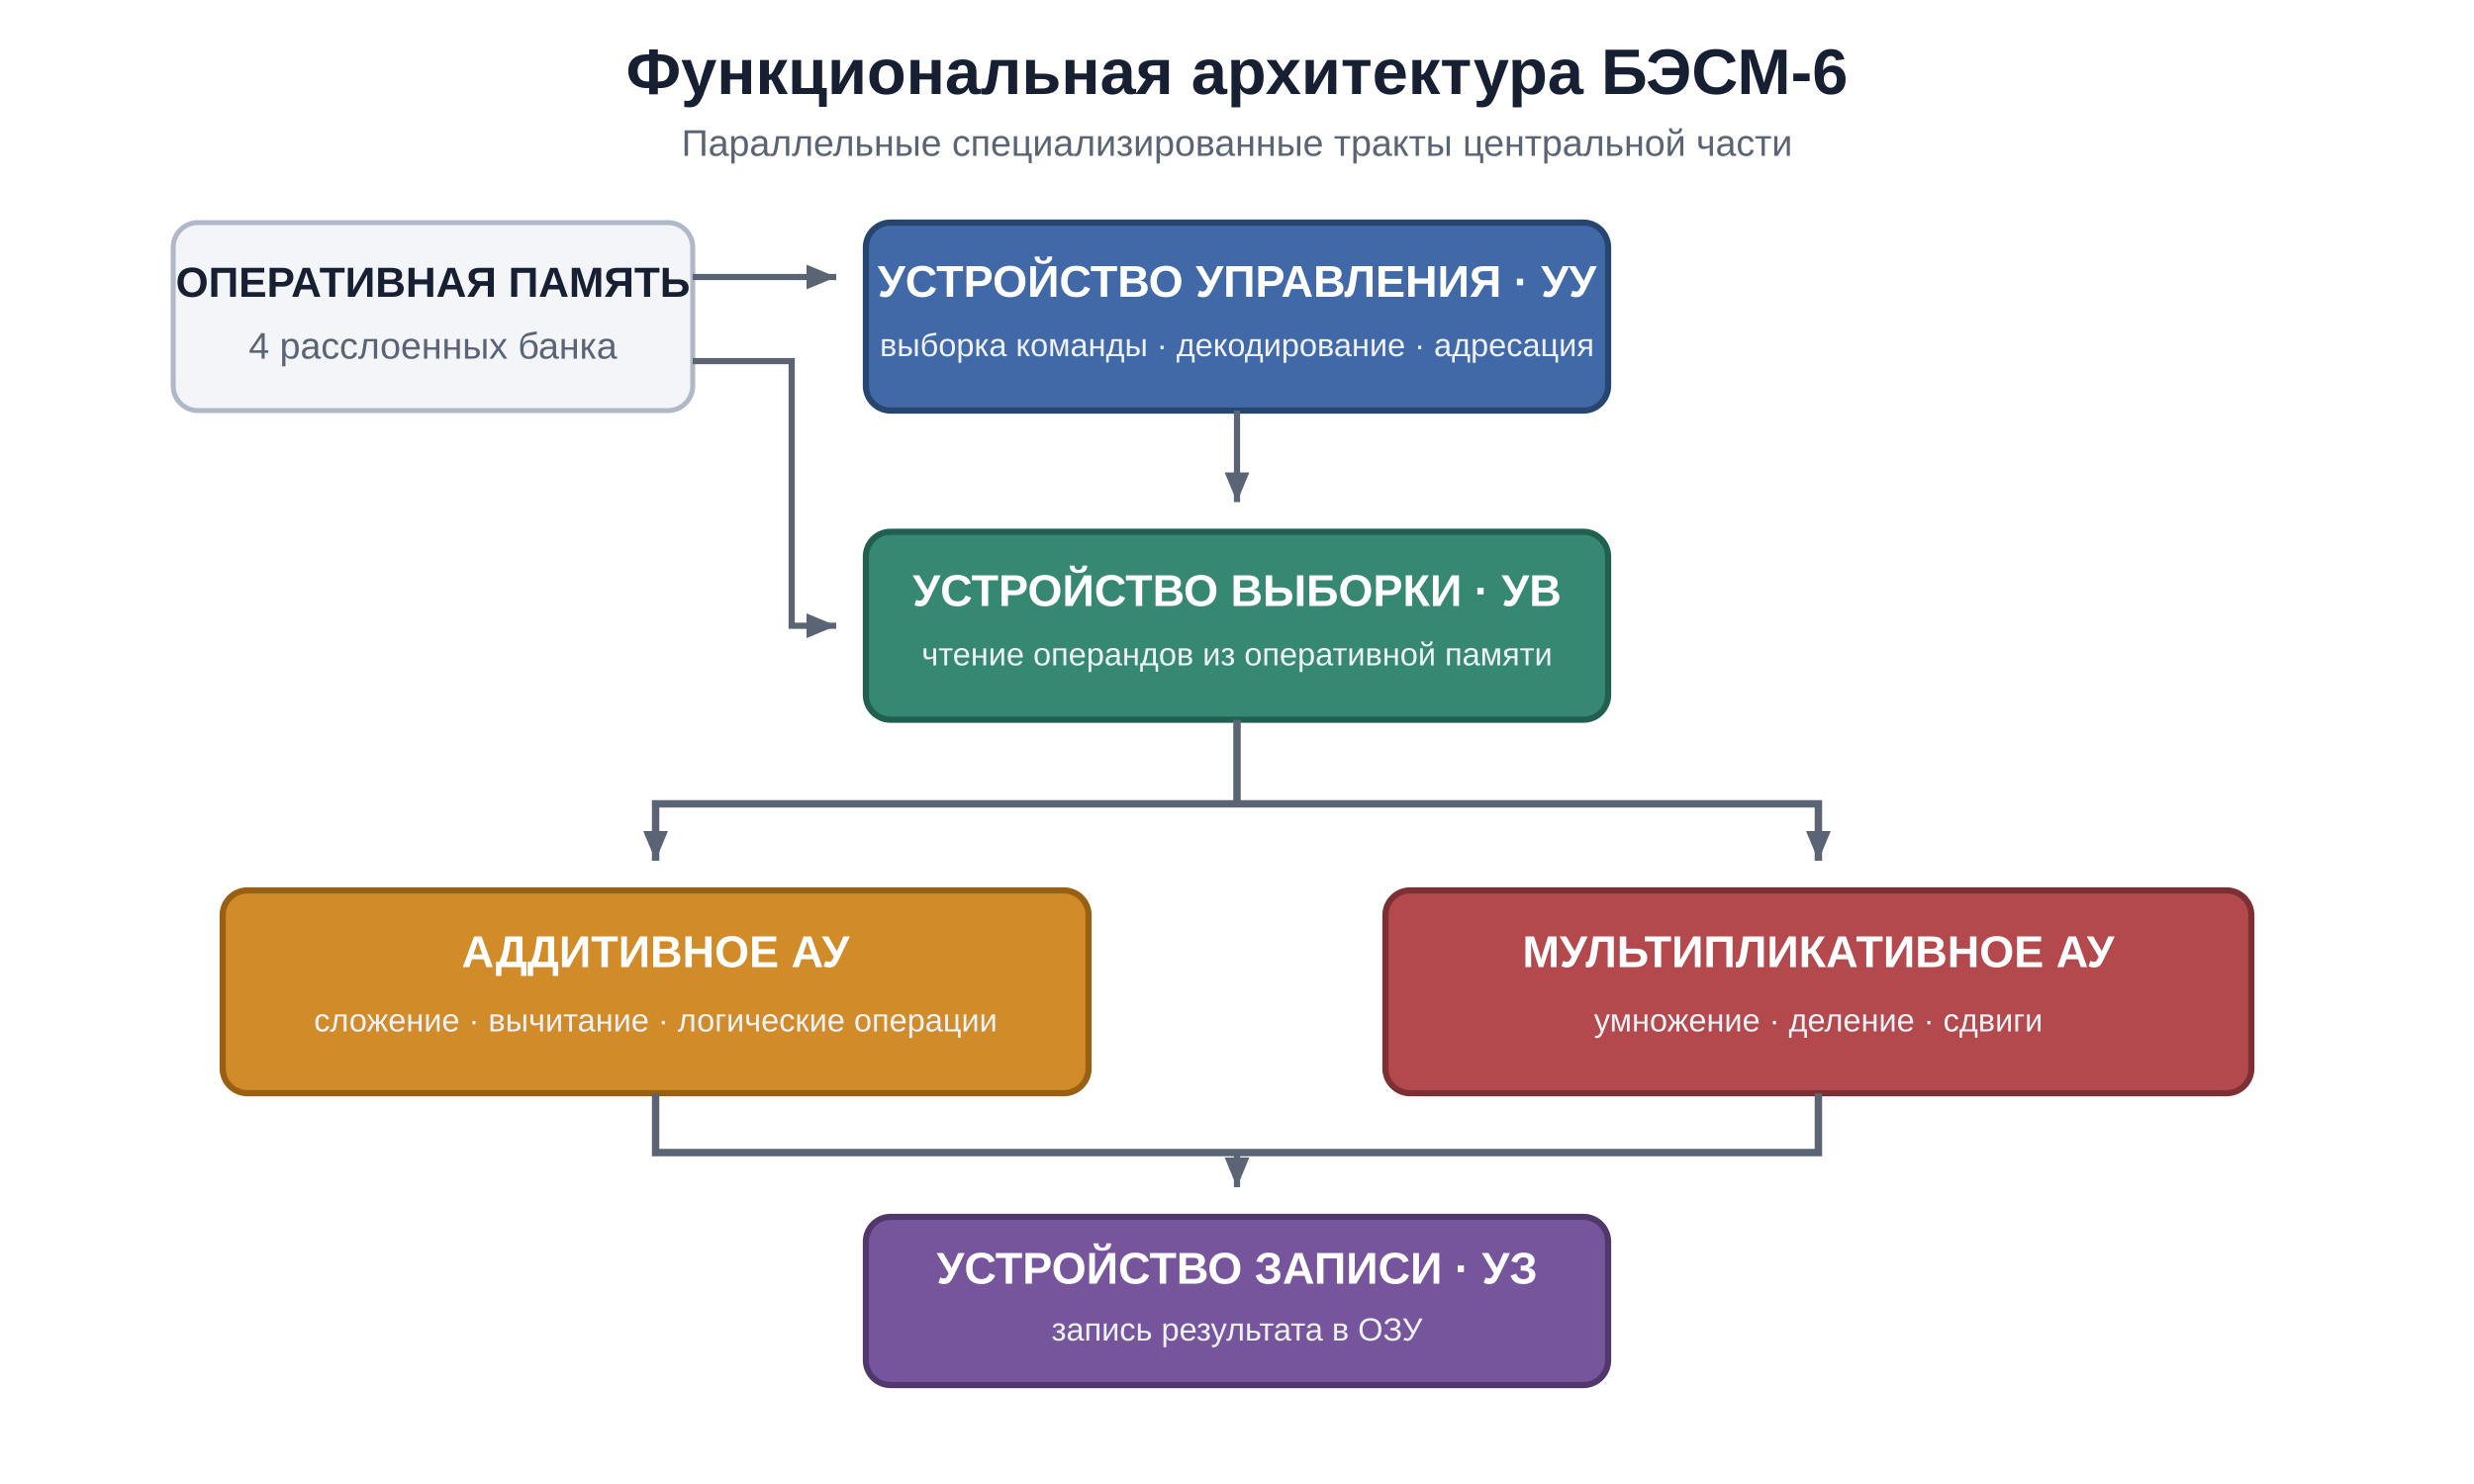
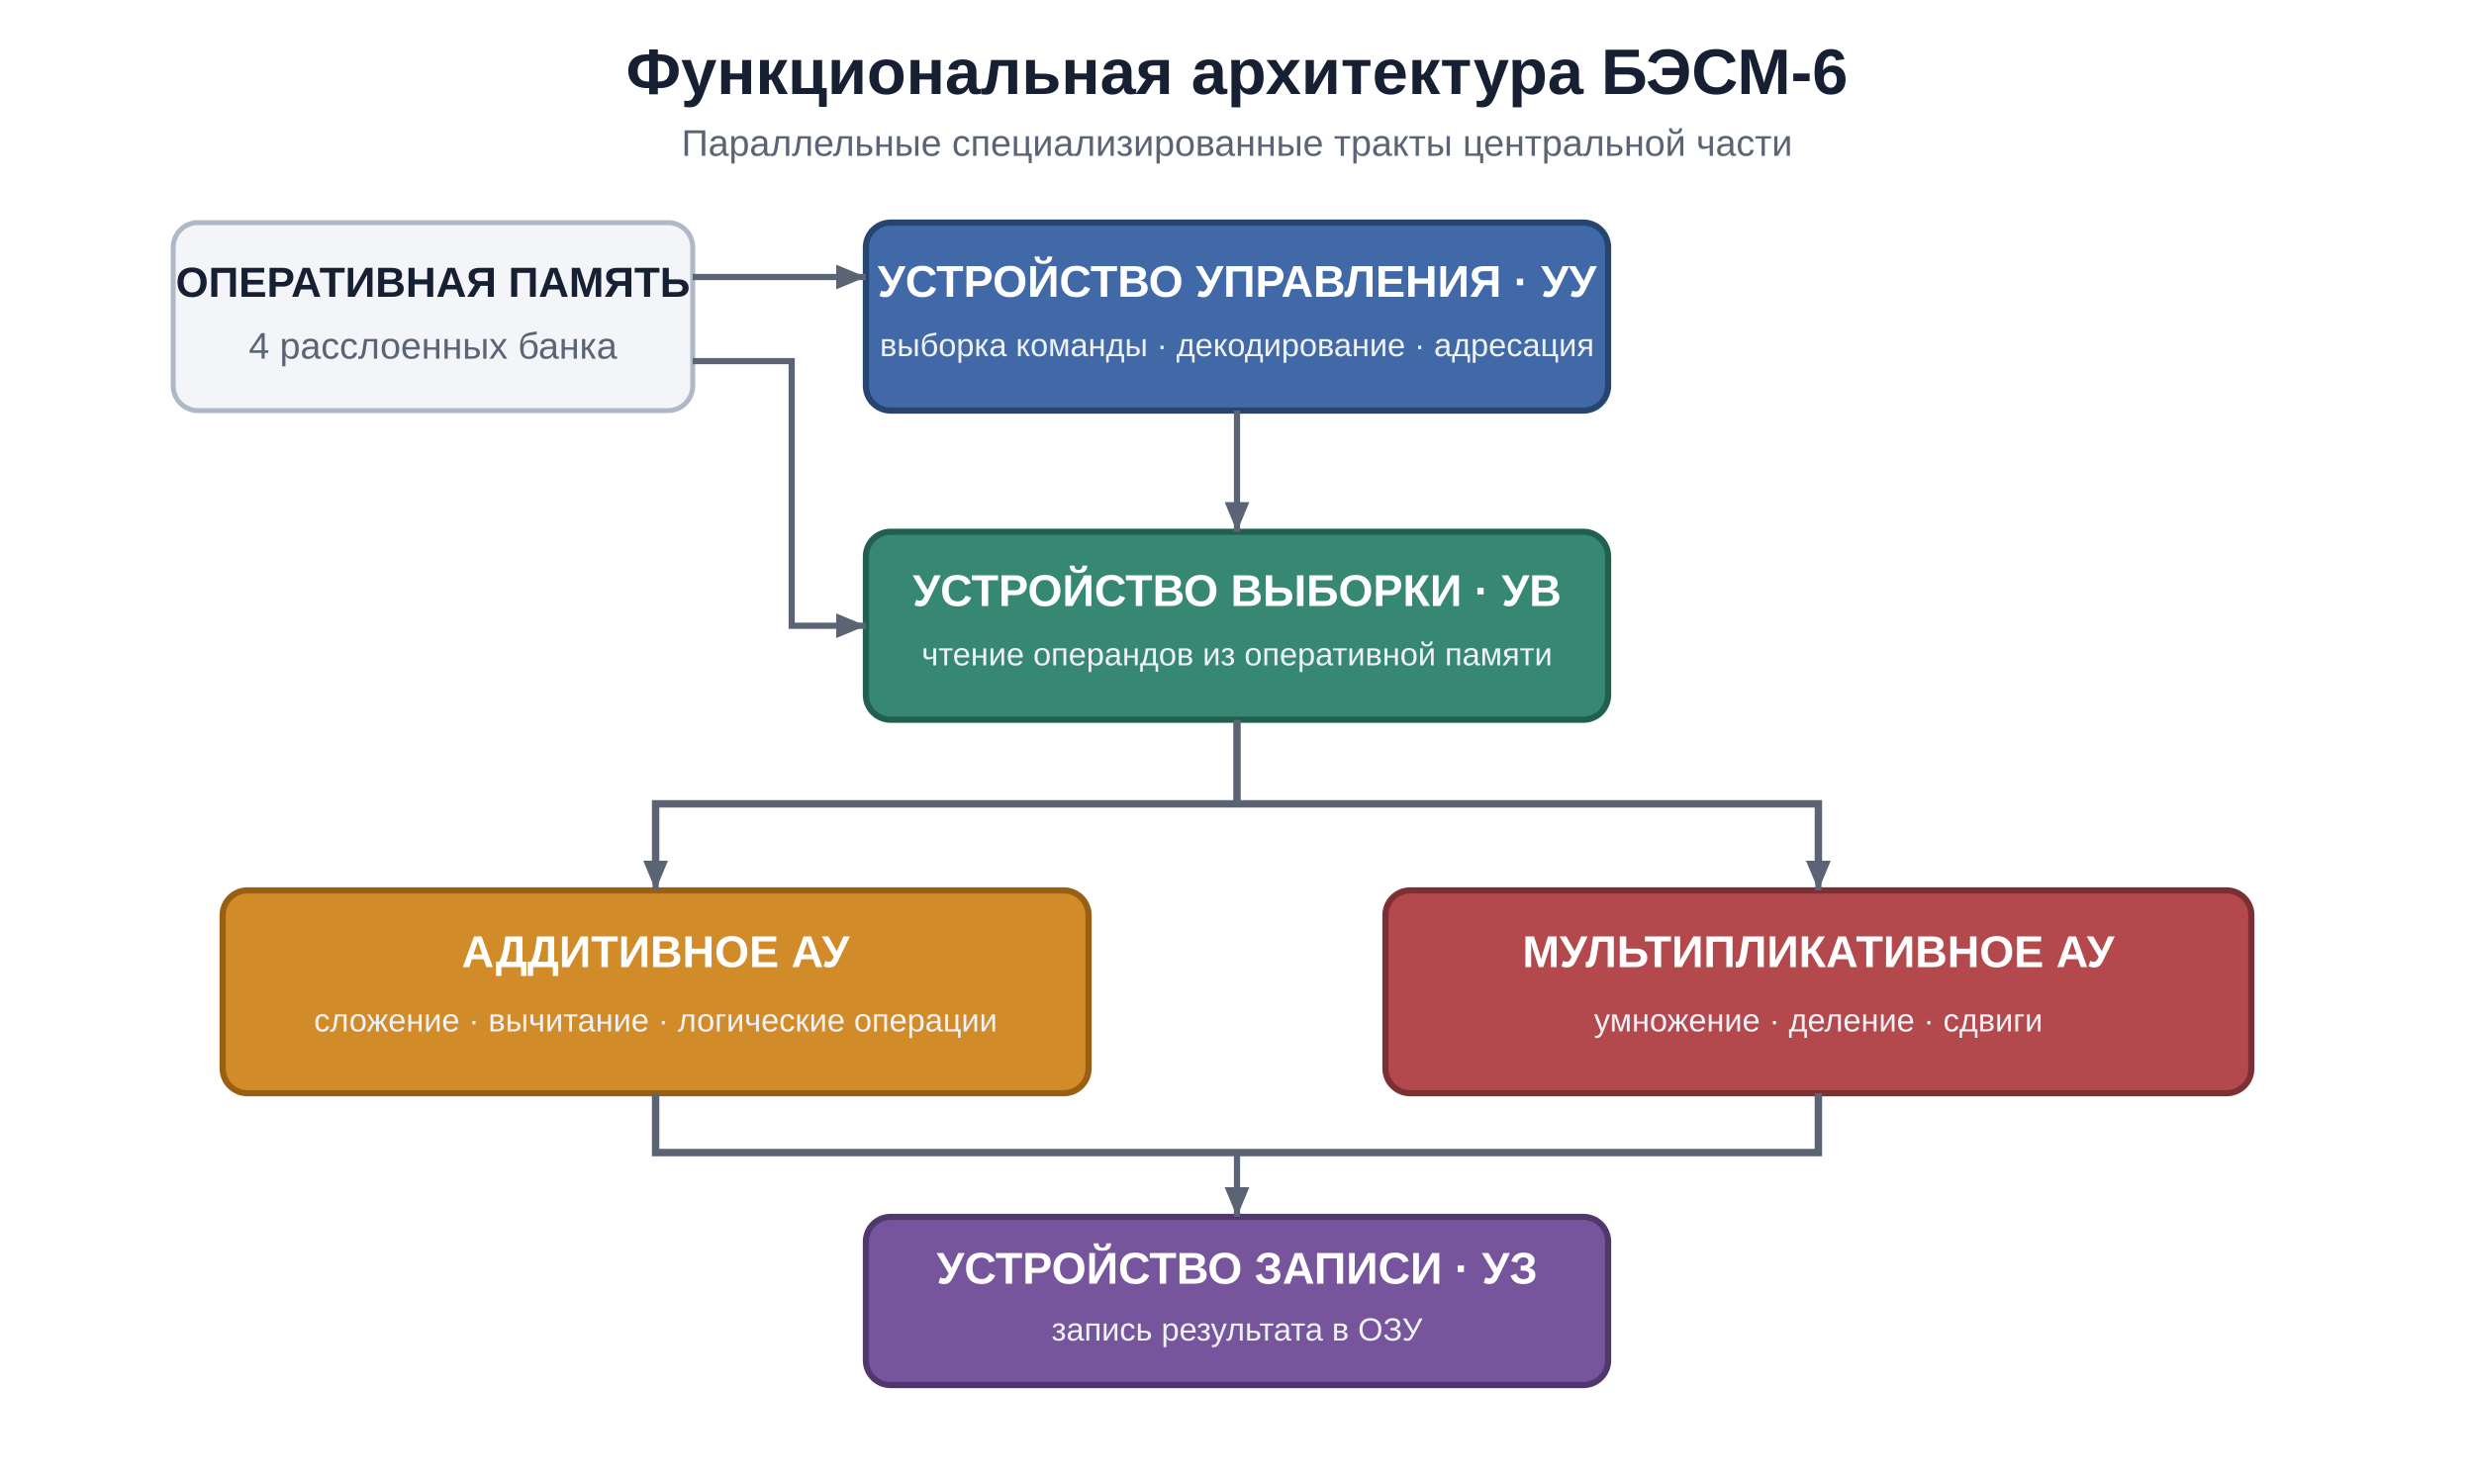
<svg xmlns="http://www.w3.org/2000/svg" width="1000" height="600" viewBox="0 0 1000 600" data-theme="color" role="img" aria-labelledby="title desc">
  <defs>
    <marker id="arrow" markerUnits="userSpaceOnUse" overflow="visible" markerWidth="14" markerHeight="12" refX="12" refY="6" orient="auto">
      <path d="M0 1L12 6 0 11Z" fill="#5a6475" />
    </marker>
    <style>
      text{font-family:"Segoe UI",Arial,sans-serif;text-anchor:middle;fill:#172033}.title{font-size:26px;font-weight:700}.sub{font-size:15px;fill:#5a6475}.name{font-size:18px;font-weight:700;fill:#fff}.detail{font-size:13px;fill:#eef2f7}
      .box{stroke-width:2.5;vector-effect:non-scaling-stroke}.wire{fill:none;stroke:#5a6475;stroke-width:2.5;marker-end:url(#arrow);vector-effect:non-scaling-stroke}.bus{fill:none;stroke:#5a6475;stroke-width:3;vector-effect:non-scaling-stroke}
    </style>
  </defs>
  <rect width="1000" height="600" fill="#fff" />
  <text class="title" x="500" y="38">Функциональная архитектура БЭСМ-6</text>
  <text class="sub" x="500" y="63">Параллельные специализированные тракты центральной части</text>
  <rect class="box" x="350" y="90" width="300" height="76" rx="10" fill="#4169a8" stroke="#27466f" />
  <text class="name" x="500" y="120">УСТРОЙСТВО УПРАВЛЕНИЯ · УУ</text>
  <text class="detail" x="500" y="144">выборка команды · декодирование · адресация</text>
  <rect class="box" x="350" y="215" width="300" height="76" rx="10" fill="#368873" stroke="#215f50" />
  <text class="name" x="500" y="245">УСТРОЙСТВО ВЫБОРКИ · УВ</text>
  <text class="detail" x="500" y="269">чтение операндов из оперативной памяти</text>
  <rect class="box" x="90" y="360" width="350" height="82" rx="10" fill="#d18b28" stroke="#995f13" />
  <text class="name" x="265" y="391">АДДИТИВНОЕ АУ</text>
  <text class="detail" x="265" y="417">сложение · вычитание · логические операции</text>
  <rect class="box" x="560" y="360" width="350" height="82" rx="10" fill="#b4494d" stroke="#7d3034" />
  <text class="name" x="735" y="391">МУЛЬТИПЛИКАТИВНОЕ АУ</text>
  <text class="detail" x="735" y="417">умножение · деление · сдвиги</text>
  <rect class="box" x="350" y="492" width="300" height="68" rx="10" fill="#76559d" stroke="#50386d" />
  <text class="name" x="500" y="519">УСТРОЙСТВО ЗАПИСИ · УЗ</text>
  <text class="detail" x="500" y="542">запись результата в ОЗУ</text>
-   <path class="wire" data-from="control" data-to="fetch" d="M500 166V203" />
+   <path class="wire" data-from="control" data-to="fetch" data-contact="500,215" d="M500 166V215" />
  <path class="bus" d="M500 291V325H265V348M500 325H735V348" />
-   <path class="wire" data-from="fetch" data-to="additive-alu" d="M265 325V348" />
-   <path class="wire" data-from="fetch" data-to="multiplicative-alu" d="M735 325V348" />
+   <path class="wire" data-from="fetch" data-to="additive-alu" data-contact="265,360" d="M265 325V360" />
+   <path class="wire" data-from="fetch" data-to="multiplicative-alu" data-contact="735,360" d="M735 325V360" />
  <path class="bus" d="M265 442V466H500M735 442V466H500" />
-   <path class="wire" data-from="alus" data-to="write" d="M500 466V480" />
+   <path class="wire" data-from="alus" data-to="write" data-contact="500,492" d="M500 466V492" />
  <rect x="70" y="90" width="210" height="76" rx="10" fill="#f3f5f8" stroke="#aeb8c7" stroke-width="2" />
  <text x="175" y="120" font-size="17" font-weight="700">ОПЕРАТИВНАЯ ПАМЯТЬ</text>
  <text class="sub" x="175" y="145">4 расслоенных банка</text>
-   <path class="wire" data-from="memory" data-to="control" d="M280 112H338" />
-   <path class="wire" data-from="memory" data-to="fetch" d="M280 146H320V253H338" />
+   <path class="wire" data-from="memory" data-to="control" data-contact="350,112" d="M280 112H350" />
+   <path class="wire" data-from="memory" data-to="fetch" data-contact="350,253" d="M280 146H320V253H350" />
</svg>
